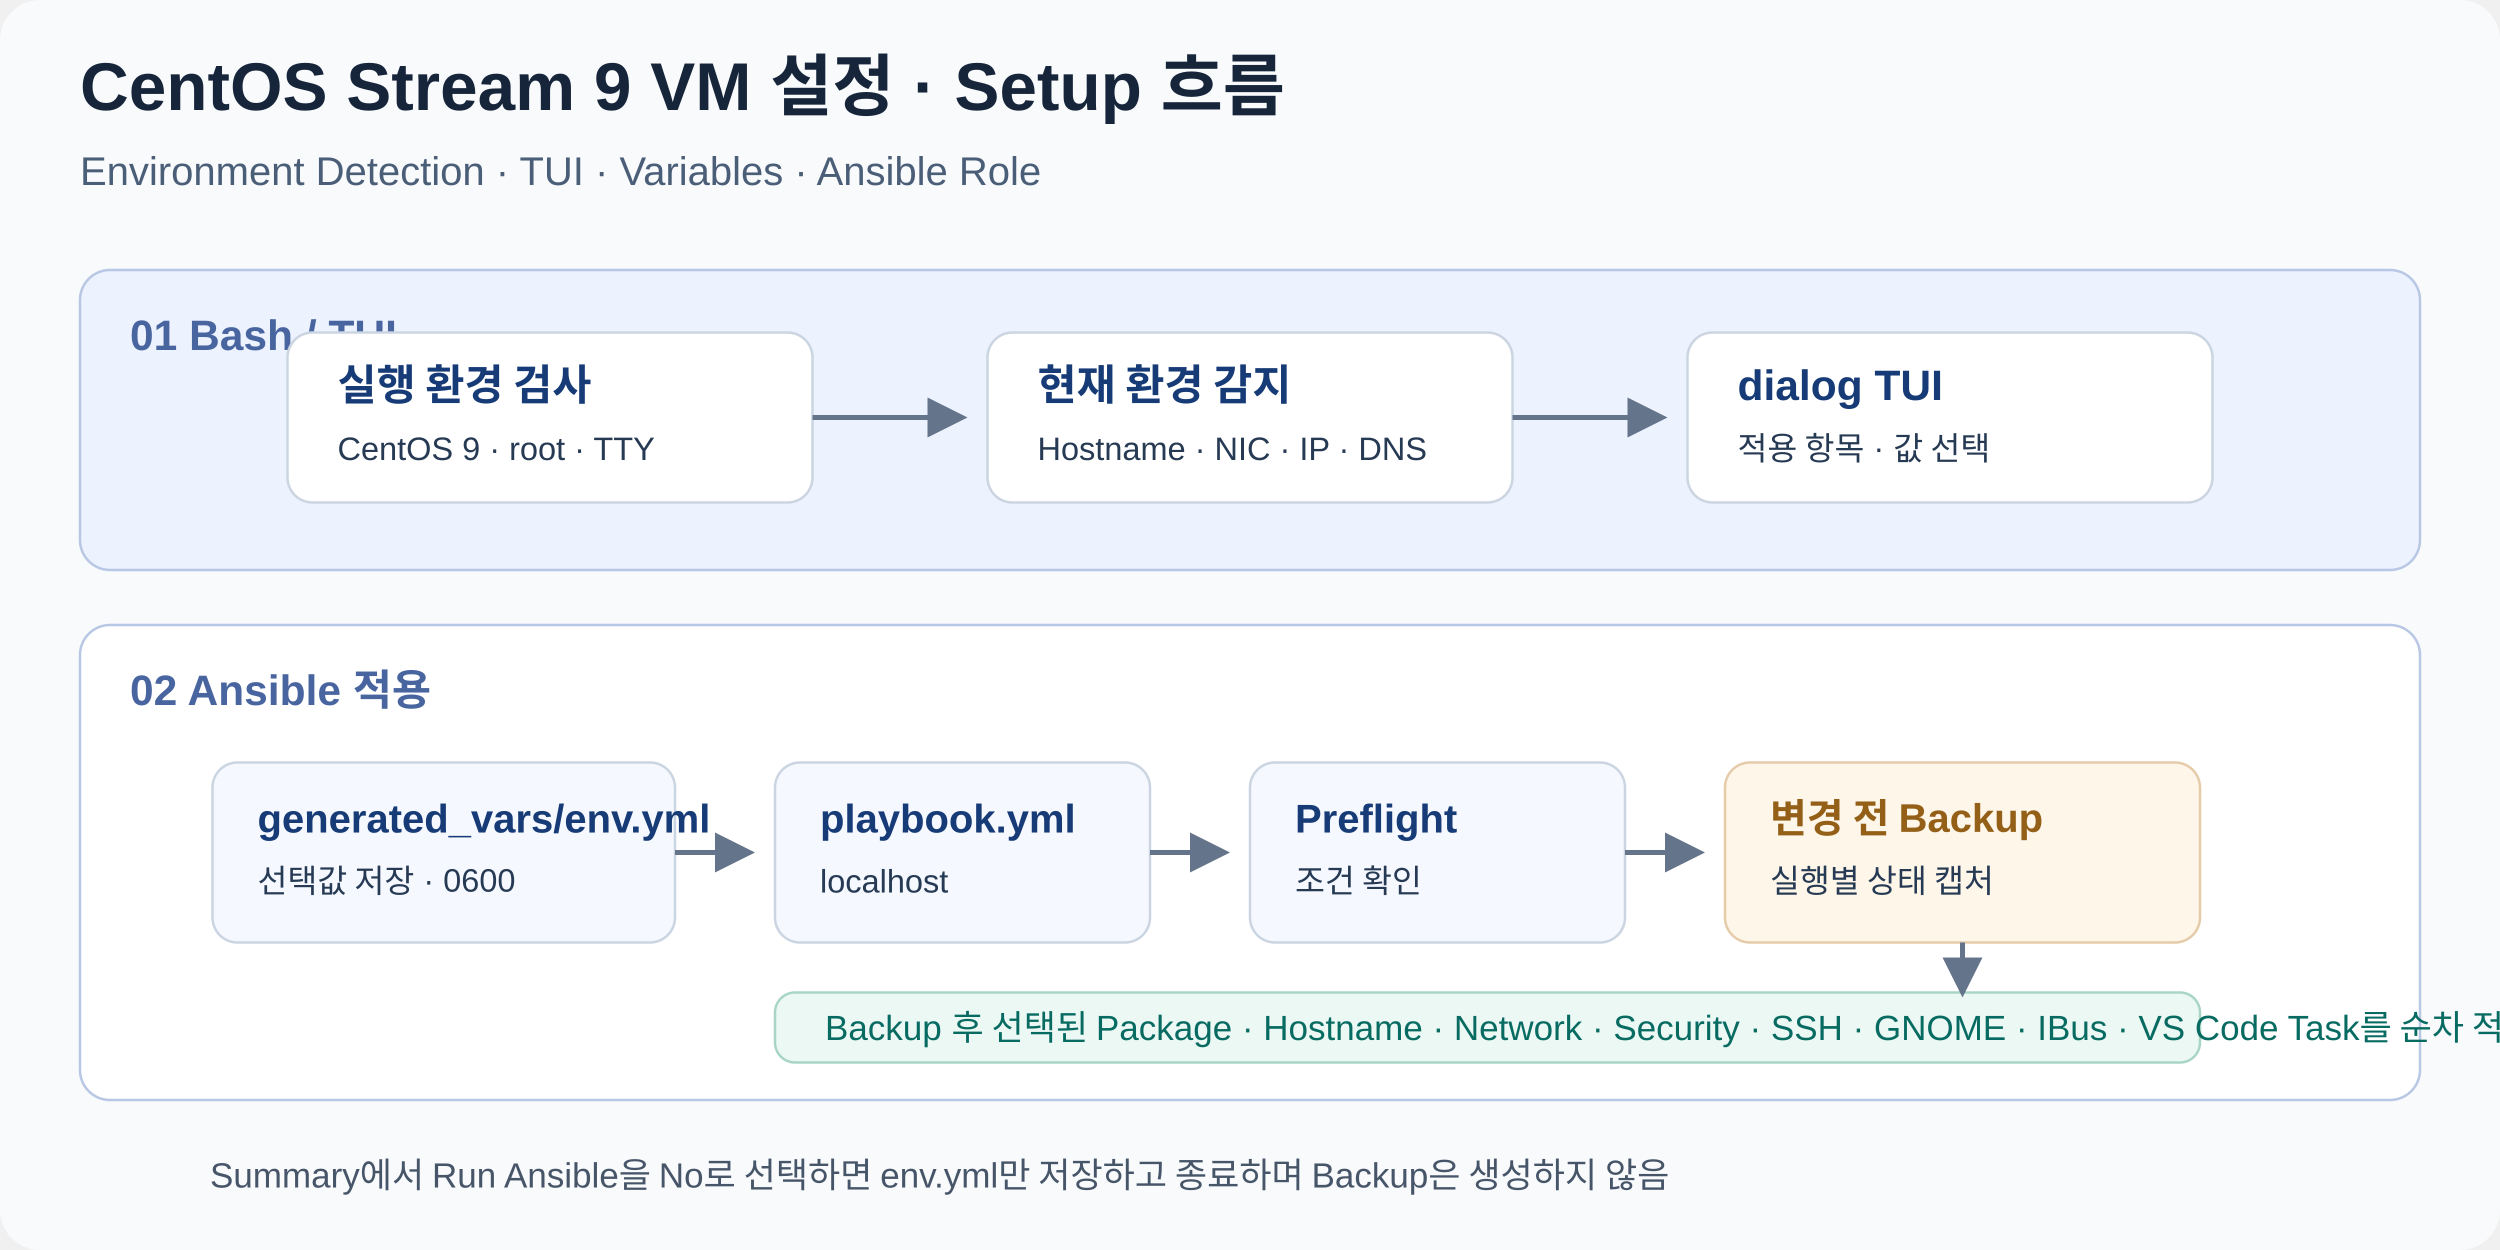
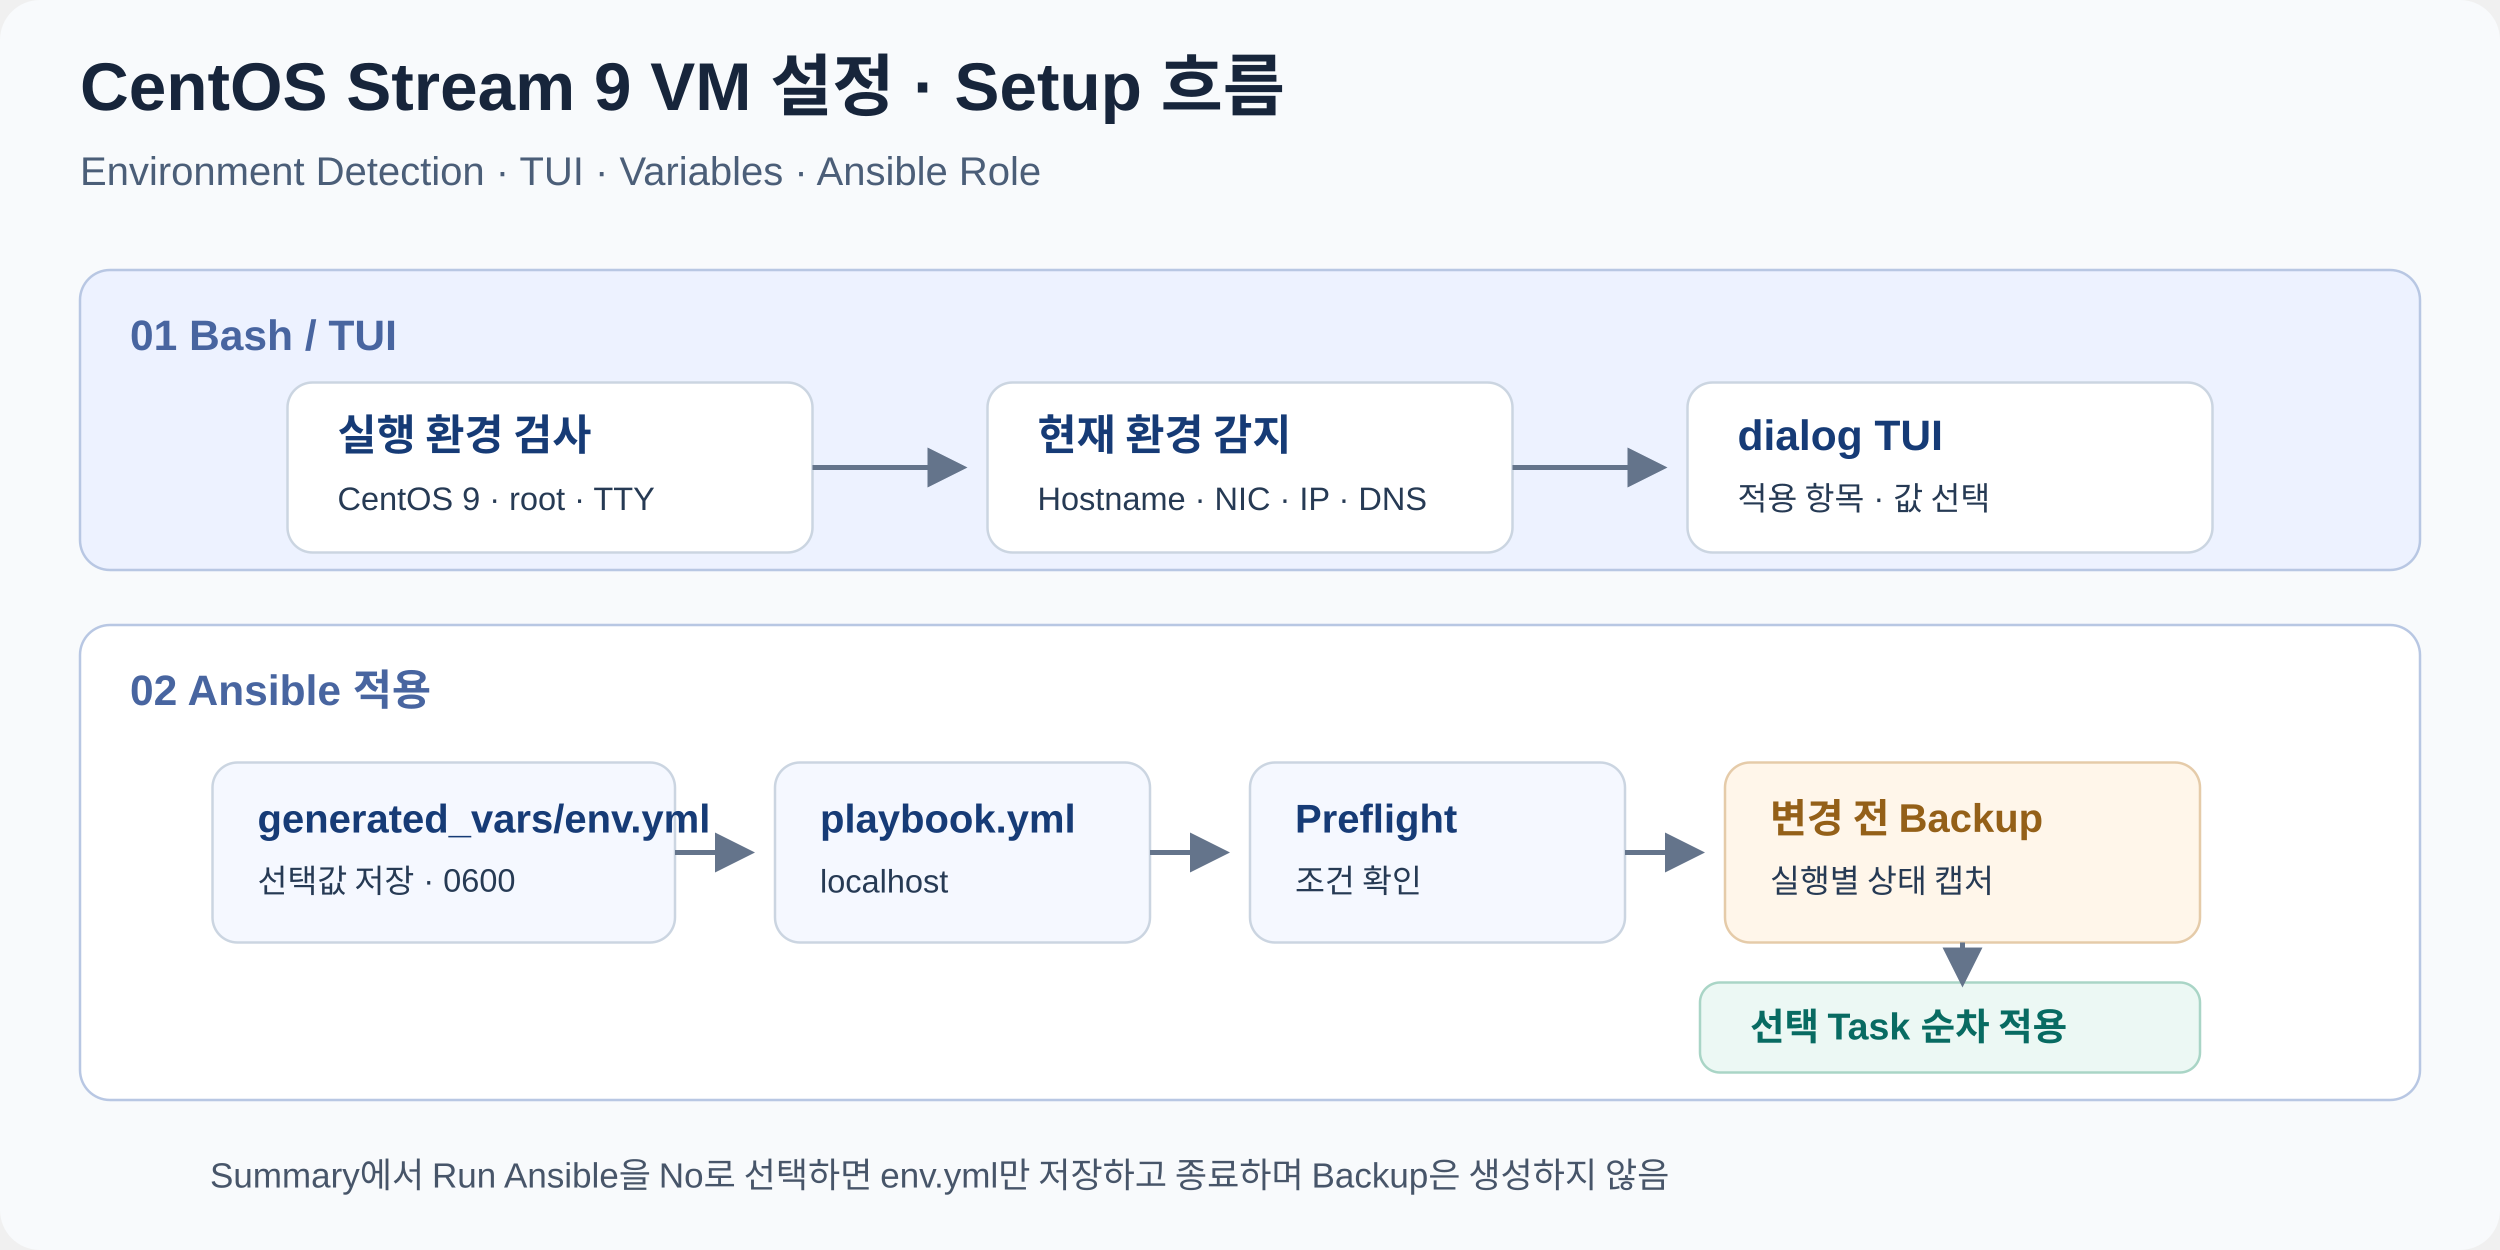
<svg xmlns="http://www.w3.org/2000/svg" width="1000" height="500" viewBox="0 0 1000 500" role="img" aria-labelledby="title desc">
  <defs>
    <marker id="arrow" markerWidth="8" markerHeight="8" refX="7" refY="4" orient="auto">
      <path d="M0 0 L8 4 L0 8Z" fill="#64748b" />
    </marker>
  </defs>
  <rect width="1000" height="500" rx="16" fill="#f8fafc" />
  <g font-family="Arial,'Noto Sans CJK KR','Malgun Gothic',sans-serif">
    <text x="32" y="44" font-size="27" font-weight="700" fill="#17253b">CentOS Stream 9 VM 설정 · Setup 흐름</text>
    <text x="32" y="74" font-size="16" fill="#4b5e78">Environment Detection · TUI · Variables · Ansible Role</text>
    <rect x="32" y="108" width="936" height="120" rx="12" fill="#edf2ff" stroke="#b8c7e3" />
    <text x="52" y="140" font-size="17" font-weight="700" fill="#4865a0">01  Bash / TUI</text>
-     <rect x="115" y="133" width="210" height="68" rx="10" fill="#fff" stroke="#cbd5e1" />
-     <text x="135" y="160" font-size="17" font-weight="700" fill="#163b76">실행 환경 검사</text>
-     <text x="135" y="184" font-size="13" fill="#263a54">CentOS 9 · root · TTY</text>
-     <rect x="395" y="133" width="210" height="68" rx="10" fill="#fff" stroke="#cbd5e1" />
-     <text x="415" y="160" font-size="17" font-weight="700" fill="#163b76">현재 환경 감지</text>
-     <text x="415" y="184" font-size="13" fill="#263a54">Hostname · NIC · IP · DNS</text>
-     <rect x="675" y="133" width="210" height="68" rx="10" fill="#fff" stroke="#cbd5e1" />
-     <text x="695" y="160" font-size="17" font-weight="700" fill="#163b76">dialog TUI</text>
-     <text x="695" y="184" font-size="13" fill="#263a54">적용 항목 · 값 선택</text>
-     <path d="M325 167 H385" fill="none" stroke="#64748b" stroke-width="2" marker-end="url(#arrow)" />
-     <path d="M605 167 H665" fill="none" stroke="#64748b" stroke-width="2" marker-end="url(#arrow)" />
+     <rect x="115" y="153" width="210" height="68" rx="10" fill="#fff" stroke="#cbd5e1" />
+     <text x="135" y="180" font-size="17" font-weight="700" fill="#163b76">실행 환경 검사</text>
+     <text x="135" y="204" font-size="13" fill="#263a54">CentOS 9 · root · TTY</text>
+     <rect x="395" y="153" width="210" height="68" rx="10" fill="#fff" stroke="#cbd5e1" />
+     <text x="415" y="180" font-size="17" font-weight="700" fill="#163b76">현재 환경 감지</text>
+     <text x="415" y="204" font-size="13" fill="#263a54">Hostname · NIC · IP · DNS</text>
+     <rect x="675" y="153" width="210" height="68" rx="10" fill="#fff" stroke="#cbd5e1" />
+     <text x="695" y="180" font-size="17" font-weight="700" fill="#163b76">dialog TUI</text>
+     <text x="695" y="204" font-size="13" fill="#263a54">적용 항목 · 값 선택</text>
+     <path d="M325 187 H385" fill="none" stroke="#64748b" stroke-width="2" marker-end="url(#arrow)" />
+     <path d="M605 187 H665" fill="none" stroke="#64748b" stroke-width="2" marker-end="url(#arrow)" />
    <rect x="32" y="250" width="936" height="190" rx="12" fill="#fff" stroke="#b8c7e3" />
    <text x="52" y="282" font-size="17" font-weight="700" fill="#4865a0">02  Ansible 적용</text>
    <rect x="85" y="305" width="185" height="72" rx="10" fill="#f5f8ff" stroke="#cbd5e1" />
    <text x="103" y="333" font-size="16" font-weight="700" fill="#163b76">generated_vars/env.yml</text>
    <text x="103" y="357" font-size="13" fill="#263a54">선택값 저장 · 0600</text>
    <rect x="310" y="305" width="150" height="72" rx="10" fill="#f5f8ff" stroke="#cbd5e1" />
    <text x="328" y="333" font-size="16" font-weight="700" fill="#163b76">playbook.yml</text>
    <text x="328" y="357" font-size="13" fill="#263a54">localhost</text>
    <rect x="500" y="305" width="150" height="72" rx="10" fill="#f5f8ff" stroke="#cbd5e1" />
    <text x="518" y="333" font-size="16" font-weight="700" fill="#163b76">Preflight</text>
    <text x="518" y="357" font-size="13" fill="#263a54">조건 확인</text>
    <rect x="690" y="305" width="190" height="72" rx="10" fill="#fff6ea" stroke="#e5cba9" />
    <text x="708" y="333" font-size="16" font-weight="700" fill="#946018">변경 전 Backup</text>
    <text x="708" y="357" font-size="13" fill="#263a54">실행별 상태 캡처</text>
    <path d="M270 341 H300" fill="none" stroke="#64748b" stroke-width="2" marker-end="url(#arrow)" />
    <path d="M460 341 H490" fill="none" stroke="#64748b" stroke-width="2" marker-end="url(#arrow)" />
    <path d="M650 341 H680" fill="none" stroke="#64748b" stroke-width="2" marker-end="url(#arrow)" />
-     <rect x="310" y="397" width="570" height="28" rx="8" fill="#ecf8f4" stroke="#a9d5c6" />
-     <text x="330" y="416" font-size="14" fill="#086b62">Backup 후 선택된 Package · Hostname · Network · Security · SSH · GNOME · IBus · VS Code Task를 순차 적용</text>
-     <path d="M785 377 V397" fill="none" stroke="#64748b" stroke-width="2" marker-end="url(#arrow)" />
+     <rect x="680" y="393" width="200" height="36" rx="8" fill="#ecf8f4" stroke="#a9d5c6" />
+     <text x="700" y="416" font-size="15" font-weight="700" fill="#086b62">선택 Task 순차 적용</text>
+     <path d="M785 377 V393" fill="none" stroke="#64748b" stroke-width="2" marker-end="url(#arrow)" />
    <text x="84" y="475" font-size="14" fill="#475569">Summary에서 Run Ansible을 No로 선택하면 env.yml만 저장하고 종료하며 Backup은 생성하지 않음</text>
  </g>
</svg>
